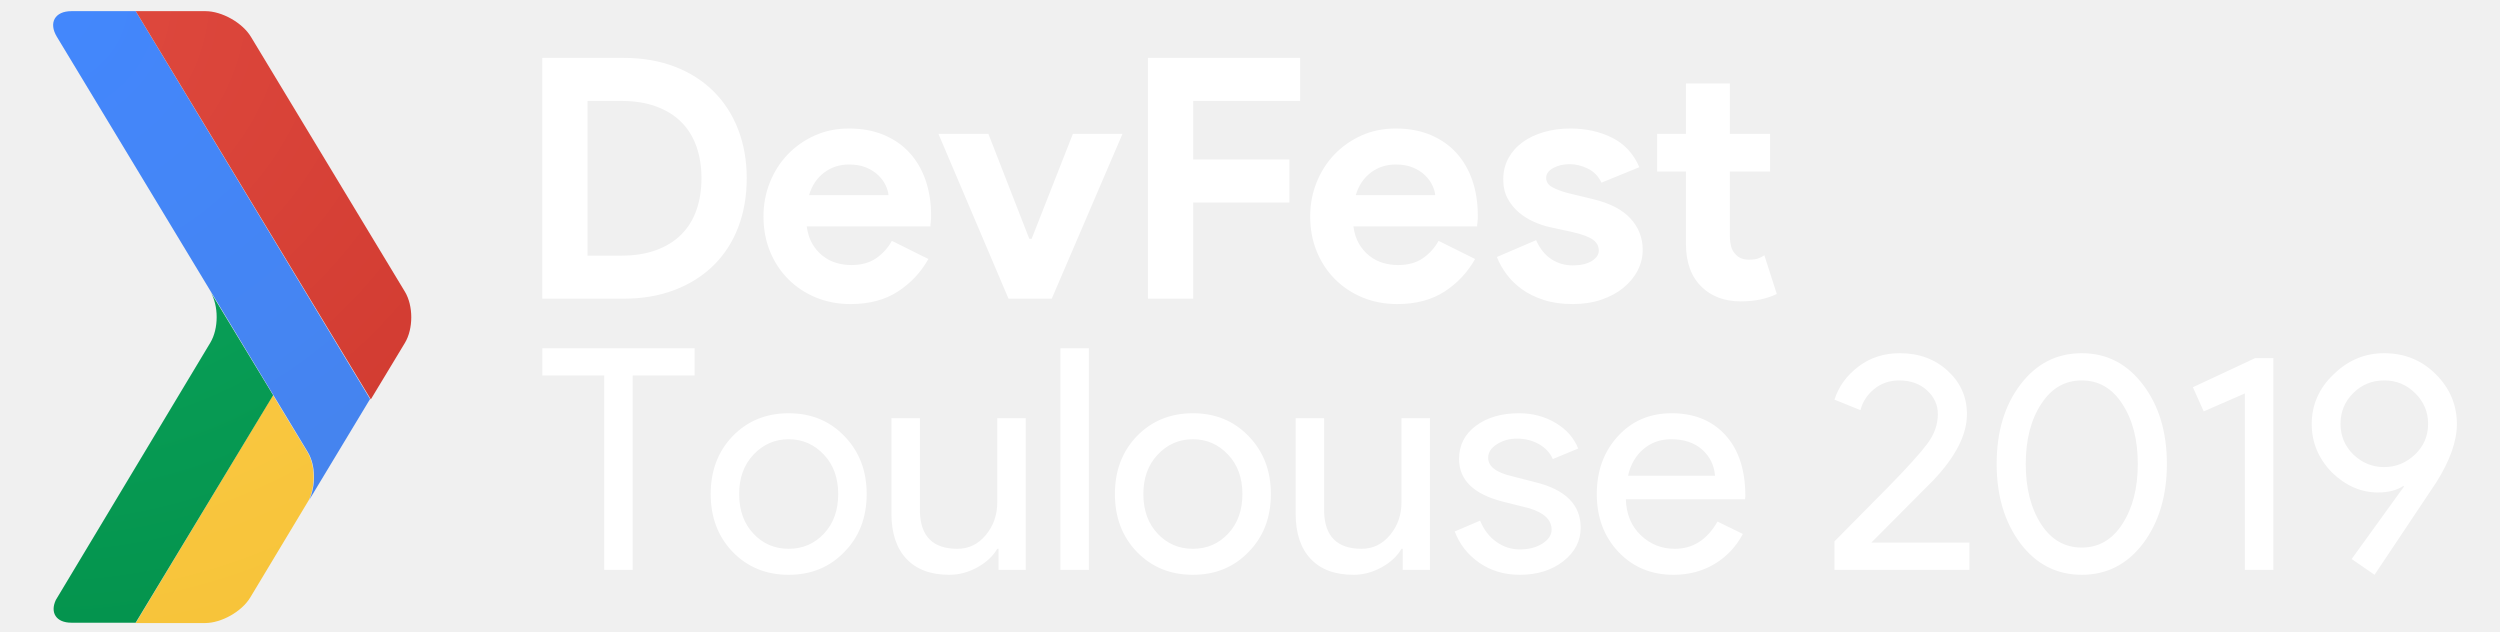
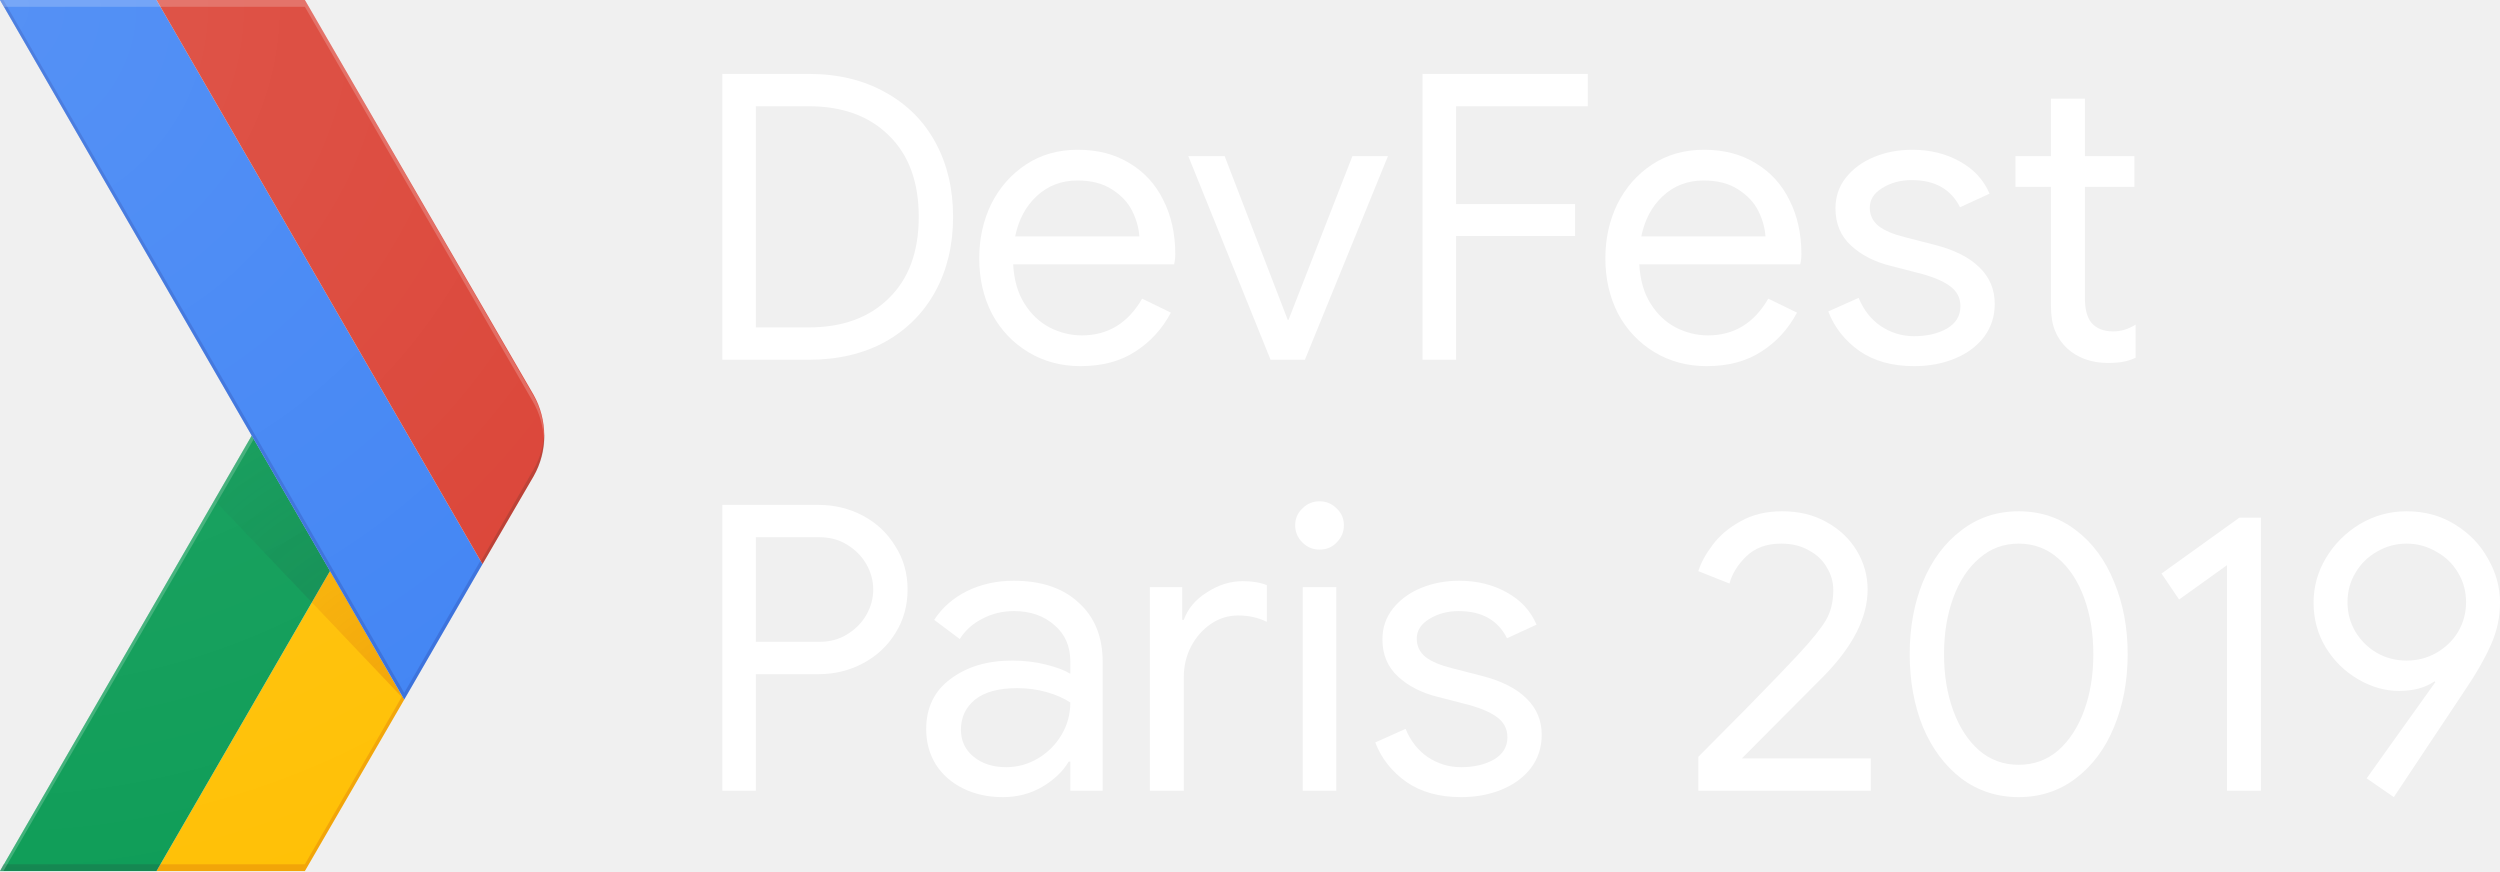
- <svg xmlns="http://www.w3.org/2000/svg" xmlns:xlink="http://www.w3.org/1999/xlink" height="500" width="1979">
-   <defs>
-     <radialGradient id="a" cx="-54.152%" cy="-174.153%" gradientTransform="matrix(1 0 0 .7807 0 -.382)" r="402.146%">
-       <stop offset="0" stop-color="#ffcd4d" />
-       <stop offset="1" stop-color="#f6c338" />
-     </radialGradient>
-     <path id="b" d="m108.75.444-108.672 180.418h54.884c12.989 0 29.127-9.11 35.828-20.294l46.23-76.882c5.456-11.282 5.269-27.681-.965-38.08l-27.306-45.163z" />
-     <radialGradient id="c" cx="-6.595%" cy="-88.351%" gradientTransform="matrix(1 0 0 .66295 0 -.298)" r="326.489%">
-       <stop offset="0" stop-color="#0da960" />
-       <stop offset="1" stop-color="#03914b" />
-     </radialGradient>
-     <path id="d" d="m124.482.227c6.71 11.126 6.71 29.341 0 40.508l-122.264 203.609c-4.72 10.062.188 18.04 12.32 18.04h50.842l108.862-180.108z" />
-     <radialGradient id="e" cx="-4.422%" cy="-2.563%" gradientTransform="matrix(1 0 0 .64807 0 -.009)" r="226.256%">
-       <stop offset="0" stop-color="#4387fd" />
-       <stop offset="1" stop-color="#4683ea" />
-     </radialGradient>
-     <path id="f" d="m14.544.828c-13.068 0-18.257 9.135-11.542 20.265l198.681 328.827c6.248 10.39 6.436 26.771.967 38.045l48.304-80.105-185.514-307.032z" />
-     <radialGradient id="g" cx="-35.161%" cy="-3.233%" gradientTransform="matrix(1 0 0 .70973 0 -.01)" r="261.045%">
-       <stop offset="0" stop-color="#e04a3f" />
-       <stop offset="1" stop-color="#cd372d" />
-     </radialGradient>
-     <path id="h" d="m213.155 222.884-121.888-201.772c-6.739-11.143-22.962-20.283-36.017-20.283h-55.14l186.08 307.305 26.967-44.672c6.744-11.188 6.744-29.436-.002-40.578z" />
-     <mask id="i" fill="#fff">
-       <use fill="none" xlink:href="#b" />
-     </mask>
-     <mask id="j" fill="#fff">
-       <use fill="none" xlink:href="#d" />
-     </mask>
-     <mask id="k" fill="#fff">
-       <use fill="none" xlink:href="#f" />
-     </mask>
-     <mask id="l" fill="#fff">
-       <use fill="none" xlink:href="#h" />
-     </mask>
-   </defs>
-   <g fill="none" fill-rule="evenodd">
-     <path d="m500.84 297.232v153.86h-22.54v-153.86h-49v-21.56h120.54v21.56zm61.74 93.835c0-18.457 5.797-33.728 17.394-45.815 11.76-12.087 26.542-18.13 44.345-18.13 17.804 0 32.503 6.043 44.1 18.13 11.76 12.087 17.64 27.358 17.64 45.815 0 18.62-5.88 33.892-17.64 45.815-11.597 12.087-26.296 18.13-44.1 18.13-17.803 0-32.585-6.043-44.345-18.13-11.597-12.087-17.395-27.358-17.395-45.815zm22.54 0c0 12.903 3.756 23.357 11.27 31.36 7.513 8.003 16.822 12.005 27.93 12.005 11.106 0 20.416-4.002 27.93-12.005 7.513-8.003 11.27-18.457 11.27-31.36 0-12.74-3.757-23.112-11.27-31.115-7.678-8.167-16.987-12.25-27.93-12.25-10.944 0-20.254 4.083-27.93 12.25-7.514 8.003-11.27 18.375-11.27 31.115zm226.87 60.025h-21.56v-16.66h-.98c-3.43 5.88-8.698 10.78-15.803 14.7s-14.496 5.88-22.173 5.88c-14.7 0-26.01-4.206-33.932-12.618-7.922-8.411-11.883-20.375-11.883-35.892v-75.46h22.54v73.99c.49 19.6 10.372 29.4 29.645 29.4 8.984 0 16.497-3.634 22.54-10.903 6.044-7.268 9.065-15.965 9.065-26.092v-66.395h22.54v120.05zm49.98-175.42v175.42h-22.54v-175.42zm20.58 115.395c0-18.457 5.797-33.728 17.394-45.815 11.76-12.087 26.542-18.13 44.345-18.13 17.804 0 32.503 6.043 44.1 18.13 11.76 12.087 17.64 27.358 17.64 45.815 0 18.62-5.88 33.892-17.64 45.815-11.597 12.087-26.296 18.13-44.1 18.13-17.803 0-32.585-6.043-44.345-18.13-11.597-12.087-17.395-27.358-17.395-45.815zm22.54 0c0 12.903 3.756 23.357 11.27 31.36 7.513 8.003 16.822 12.005 27.93 12.005 11.106 0 20.416-4.002 27.93-12.005 7.513-8.003 11.27-18.457 11.27-31.36 0-12.74-3.757-23.112-11.27-31.115-7.678-8.167-16.987-12.25-27.93-12.25-10.944 0-20.254 4.083-27.93 12.25-7.514 8.003-11.27 18.375-11.27 31.115zm226.87 60.025h-21.56v-16.66h-.98c-3.43 5.88-8.698 10.78-15.803 14.7s-14.496 5.88-22.173 5.88c-14.7 0-26.01-4.206-33.932-12.618-7.922-8.411-11.883-20.375-11.883-35.892v-75.46h22.54v73.99c.49 19.6 10.372 29.4 29.645 29.4 8.984 0 16.497-3.634 22.54-10.903 6.044-7.268 9.065-15.965 9.065-26.092v-66.395h22.54v120.05zm119.314-33.32c0 10.453-4.573 19.273-13.72 26.46s-20.661 10.78-34.545 10.78c-12.087 0-22.703-3.144-31.85-9.433-9.147-6.288-15.68-14.577-19.6-24.867l20.09-8.575c2.94 7.187 7.228 12.78 12.863 16.782s11.8 6.003 18.497 6.003c7.187 0 13.19-1.552 18.008-4.655s7.227-6.778 7.227-11.025c0-7.677-5.88-13.312-17.64-16.905l-20.58-5.145c-23.357-5.88-35.035-17.15-35.035-33.81 0-10.943 4.451-19.722 13.353-26.338 8.901-6.615 20.294-9.922 34.177-9.922 10.617 0 20.213 2.532 28.788 7.595s14.577 11.842 18.007 20.335l-20.09 8.33c-2.287-5.063-6.002-9.024-11.147-11.883-5.145-2.858-10.903-4.287-17.273-4.287-5.88 0-11.147 1.47-15.802 4.41s-6.983 6.533-6.983 10.78c0 6.86 6.452 11.76 19.355 14.7l18.13 4.655c23.847 5.88 35.77 17.885 35.77 36.015zm73.5 37.24c-17.64 0-32.176-6.043-43.61-18.13-11.433-12.087-17.15-27.358-17.15-45.815 0-18.293 5.553-33.524 16.66-45.693 11.107-12.168 25.317-18.252 42.63-18.252 17.804 0 31.973 5.757 42.508 17.272 10.535 11.516 15.802 27.645 15.802 48.388l-.245 2.45h-94.325c.327 11.76 4.247 21.233 11.76 28.42 7.514 7.187 16.497 10.78 26.95 10.78 14.374 0 25.643-7.187 33.81-21.56l20.09 9.8c-5.39 10.127-12.862 18.048-22.417 23.765s-20.376 8.575-32.463 8.575zm-36.015-78.4h68.845c-.653-8.33-4.042-15.23-10.167-20.703-6.125-5.471-14.333-8.207-24.623-8.207-8.493 0-15.802 2.613-21.927 7.84s-10.168 12.25-12.128 21.07zm270.235 52.92v21.56h-106.82v-22.54l43.365-43.855c14.537-14.863 24.582-26.01 30.135-33.443 5.554-7.431 8.33-15.23 8.33-23.397 0-7.35-2.858-13.638-8.575-18.865s-13.066-7.84-22.05-7.84c-7.677 0-14.291 2.287-19.845 6.86-5.553 4.573-9.146 10.127-10.78 16.66l-20.58-8.33c3.267-10.29 9.555-18.987 18.865-26.093 9.31-7.105 20.253-10.657 32.83-10.657 15.19 0 27.848 4.655 37.975 13.965s15.19 20.743 15.19 34.3c0 16.17-8.901 33.647-26.705 52.43l-49 49.245zm21.56-62.23c0-25.48 6.288-46.468 18.865-62.965s28.747-24.745 48.51-24.745c19.764 0 35.933 8.33 48.51 24.99 12.577 16.497 18.865 37.403 18.865 62.72 0 25.153-6.288 46.142-18.865 62.965-12.577 16.497-28.746 24.745-48.51 24.745-19.763 0-35.933-8.248-48.51-24.745-12.577-16.823-18.865-37.812-18.865-62.965zm111.72 0c0-19.273-4.083-35.117-12.25-47.53-8.003-12.413-18.701-18.62-32.095-18.62-13.393 0-24.091 6.207-32.095 18.62-8.167 12.413-12.25 28.257-12.25 47.53s4.083 35.198 12.25 47.775c8.004 12.25 18.702 18.375 32.095 18.375 13.394 0 24.092-6.207 32.095-18.62 8.167-12.577 12.25-28.42 12.25-47.53zm107.31-83.79v167.58h-22.54v-139.65l-32.585 14.21-8.575-19.11 49.245-23.03zm82.81 106.33c-13.393 0-25.561-5.308-36.505-15.925-10.617-10.943-15.925-23.683-15.925-38.22 0-15.19 5.717-28.257 17.15-39.2 11.434-11.27 24.827-16.905 40.18-16.905 16.17 0 29.808 5.553 40.915 16.66s16.66 24.255 16.66 39.445c0 13.557-5.471 28.992-16.415 46.305l-48.755 73.01-18.13-12.495 41.405-57.33-.49-.49c-5.227 3.43-11.923 5.145-20.09 5.145zm39.69-54.39c0-9.473-3.43-17.558-10.29-24.255-6.697-6.697-14.863-10.045-24.5-10.045s-17.803 3.348-24.5 10.045-10.045 14.782-10.045 24.255 3.348 17.558 10.045 24.255c7.024 6.697 15.19 10.045 24.5 10.045s17.477-3.348 24.5-10.045c6.86-6.533 10.29-14.618 10.29-24.255zm-1492.834-289.628h64.212c15.036 0 28.568 2.307 40.597 6.922s22.288 11.137 30.78 19.567c8.49 8.43 14.991 18.503 19.502 30.217 4.51 11.714 6.766 24.581 6.766 38.602 0 14.2-2.255 27.155-6.766 38.87-4.511 11.713-11.012 21.74-19.503 30.083-8.49 8.341-18.75 14.82-30.78 19.434-12.028 4.615-25.56 6.922-40.596 6.922h-64.213v-190.617zm62.62 156.54c10.436 0 19.635-1.464 27.595-4.393 7.96-2.928 14.594-7.055 19.9-12.379 5.307-5.325 9.287-11.758 11.94-19.301 2.654-7.543 3.981-15.93 3.981-25.159s-1.327-17.615-3.98-25.158c-2.654-7.543-6.634-13.977-11.94-19.301-5.307-5.325-11.94-9.451-19.901-12.38-7.96-2.928-17.159-4.392-27.595-4.392h-26.8v122.463zm243.052 2.662c-6.015 10.65-14.108 19.257-24.279 25.824s-22.598 9.85-37.28 9.85c-9.906 0-19.06-1.73-27.463-5.19-8.403-3.462-15.7-8.298-21.89-14.51-6.192-6.212-11.012-13.533-14.462-21.964-3.45-8.43-5.174-17.704-5.174-27.82 0-9.407 1.68-18.325 5.041-26.756 3.361-8.43 8.05-15.796 14.064-22.096 6.014-6.301 13.134-11.315 21.36-15.042 8.225-3.727 17.29-5.59 27.197-5.59 10.437 0 19.724 1.73 27.86 5.19 8.138 3.462 14.948 8.254 20.432 14.377s9.64 13.355 12.47 21.697c2.831 8.342 4.246 17.393 4.246 27.155v3.195a17.982 17.982 0 0 0 -.265 2.928 15.007 15.007 0 0 0 -.265 2.929h-97.911c.708 5.324 2.167 9.894 4.378 13.71s4.953 7.01 8.226 9.584c3.272 2.574 6.854 4.437 10.746 5.59a41.794 41.794 0 0 0 11.94 1.731c7.96 0 14.55-1.819 19.768-5.457 5.219-3.639 9.331-8.209 12.339-13.71zm-31.576-50.582c-.177-2.308-.929-4.881-2.255-7.72-1.327-2.84-3.273-5.503-5.838-7.988-2.565-2.484-5.749-4.525-9.552-6.123-3.803-1.597-8.358-2.396-13.665-2.396-7.43 0-13.975 2.13-19.635 6.39s-9.641 10.205-11.94 17.837zm39.536-48.453h39.536l32.371 83.062h1.858l32.637-83.062h39.27l-55.987 130.45h-34.229zm165.838-60.167h120.465v34.077h-84.645v46.323h76.153v34.076h-76.153v76.14h-35.82zm258.972 159.202c-6.014 10.65-14.107 19.257-24.278 25.824-10.172 6.567-22.598 9.85-37.28 9.85-9.907 0-19.06-1.73-27.463-5.19-8.403-3.462-15.7-8.298-21.891-14.51s-11.012-13.533-14.461-21.964c-3.45-8.43-5.174-17.704-5.174-27.82 0-9.407 1.68-18.325 5.041-26.756 3.361-8.43 8.049-15.796 14.063-22.096 6.015-6.301 13.135-11.315 21.36-15.042 8.226-3.727 17.292-5.59 27.198-5.59 10.437 0 19.723 1.73 27.86 5.19 8.138 3.462 14.948 8.254 20.432 14.377 5.483 6.123 9.64 13.355 12.47 21.697 2.831 8.342 4.246 17.393 4.246 27.155v3.195a17.982 17.982 0 0 0 -.265 2.928 15.007 15.007 0 0 0 -.265 2.929h-97.911c.707 5.324 2.167 9.894 4.378 13.71s4.953 7.01 8.225 9.584c3.273 2.574 6.855 4.437 10.747 5.59a41.794 41.794 0 0 0 11.94 1.731c7.96 0 14.55-1.819 19.768-5.457 5.218-3.639 9.331-8.209 12.338-13.71zm-31.575-50.582c-.177-2.308-.929-4.881-2.255-7.72-1.327-2.84-3.273-5.503-5.838-7.988-2.565-2.484-5.749-4.525-9.552-6.123-3.803-1.597-8.358-2.396-13.665-2.396-7.43 0-13.975 2.13-19.635 6.39-5.661 4.26-9.641 10.205-11.94 17.837zm108.79 86.256c-8.491 0-16.053-1.064-22.687-3.194s-12.383-4.925-17.247-8.386c-4.865-3.461-8.977-7.455-12.338-11.98-3.361-4.526-5.926-9.096-7.695-13.711l31.045-13.311c3.007 6.744 7.031 11.758 12.073 15.041 5.041 3.284 10.657 4.926 16.849 4.926 6.368 0 11.41-1.154 15.124-3.461 3.715-2.308 5.572-5.059 5.572-8.253 0-3.55-1.548-6.434-4.643-8.653-3.096-2.218-8.447-4.215-16.053-5.99l-18.309-3.993c-4.068-.887-8.27-2.307-12.604-4.26-4.333-1.952-8.27-4.437-11.807-7.454-3.538-3.017-6.457-6.655-8.756-10.915-2.3-4.26-3.45-9.23-3.45-14.909 0-6.39 1.371-12.068 4.113-17.038s6.5-9.185 11.277-12.646c4.776-3.46 10.392-6.123 16.849-7.986 6.457-1.864 13.4-2.796 20.83-2.796 12.382 0 23.438 2.44 33.167 7.321 9.73 4.881 16.893 12.646 21.492 23.295l-29.983 12.246c-2.477-5.147-6.103-8.874-10.879-11.181s-9.552-3.461-14.328-3.461c-4.953 0-9.287 1.02-13.002 3.062-3.715 2.04-5.572 4.659-5.572 7.853 0 3.017 1.548 5.413 4.643 7.188 3.096 1.775 7.297 3.372 12.604 4.792l19.9 4.792c13.268 3.195 23.13 8.298 29.586 15.308 6.457 7.01 9.685 15.308 9.685 24.892 0 5.68-1.327 11.093-3.98 16.24-2.654 5.147-6.413 9.717-11.277 13.71-4.865 3.994-10.702 7.144-17.513 9.452-6.81 2.307-14.372 3.46-22.686 3.46zm89.685-104.892h-22.82v-29.817h22.82v-39.934h34.76v39.934h31.84v29.817h-31.84v50.583c0 3.017.309 5.812.928 8.386.62 2.573 1.813 4.747 3.582 6.522 2.477 2.84 6.015 4.26 10.614 4.26 3.007 0 5.395-.31 7.164-.932a22.37 22.37 0 0 0 5.042-2.53l9.817 30.617c-4.068 1.952-8.446 3.416-13.134 4.392-4.688.977-9.862 1.465-15.523 1.465-6.545 0-12.426-1.02-17.645-3.062-5.218-2.041-9.596-4.836-13.134-8.386-8.314-7.987-12.471-19.346-12.471-34.077z" fill="#fff" />
-     <g fill-rule="nonzero">
-       <g transform="translate(107.35 312.344)">
-         <use fill="url(#a)" xlink:href="#b" />
-         <path d="m-230.173-67.407c14.495-11.339 38.141-35.58 44.596-76.593-10.603.013-18.588-7.973-18.588-17.822 0-9.85 7.985-17.836 17.832-17.836 9.848 0 17.832 7.987 17.832 17.836 0 5.8-2.804 10.986-7.089 14.243 13.906 12.163 55.224 44.02 115.64 52.745-8.676-60.445-40.538-101.785-52.7-115.695-3.257 4.285-8.442 7.09-14.242 7.09-9.847 0-17.832-7.986-17.832-17.835s7.985-17.835 17.832-17.835 17.832 7.986 17.832 17.835c40.992-5.7 65.228-29.35 76.565-43.848-6.337-2.735-10.786-9.054-10.786-16.395 0-9.85 7.984-17.835 17.832-17.835 9.947 0 17.931 7.986 17.931 17.835 0 7.34-4.448 13.66-10.785 16.395 11.336 14.497 35.573 38.148 76.577 44.602-.011-10.603 7.972-18.59 17.82-18.59 9.849 0 17.833 7.987 17.833 17.836s-7.984 17.835-17.832 17.835c-5.8 0-10.985-2.805-14.241-7.09-12.164 13.909-44.026 55.249-52.741 115.695 60.455-8.726 101.773-40.582 115.68-52.745-4.284-3.257-7.09-8.443-7.09-14.243 0-9.85 7.984-17.836 17.832-17.836 9.849 0 17.832 7.987 17.832 17.836s-7.983 17.835-17.832 17.835c5.7 41 29.345 65.24 43.841 76.58 2.733-6.338 9.052-10.787 16.393-10.787 9.846 0 17.832 7.985 17.832 17.834 0 9.85-7.986 17.835-17.832 17.835-7.341 0-13.66-4.449-16.393-10.787-14.496 11.338-38.14 35.58-44.595 76.592 10.603-.012 18.586 7.974 18.586 17.823 0 9.85-7.983 17.836-17.832 17.836-9.848 0-17.832-7.987-17.832-17.836 0-5.8 2.806-10.986 7.09-14.243-13.906-12.163-55.224-44.018-115.64-52.744 8.675 60.442 40.538 101.786 52.7 115.694 3.257-4.285 8.442-7.09 14.242-7.09 9.848 0 17.832 7.986 17.832 17.835s-7.984 17.835-17.832 17.835c-9.849 0-17.832-7.986-17.832-17.835-40.993 5.7-65.23 29.35-76.566 43.848 6.336 2.735 10.785 9.054 10.785 16.395 0 9.85-7.984 17.835-17.832 17.835-9.947 0-17.93-7.986-17.93-17.835 0-7.34 4.447-13.66 10.785-16.395-11.337-14.497-35.574-38.148-76.578-44.604.013 10.605-7.972 18.591-17.819 18.591s-17.832-7.986-17.832-17.835 7.985-17.835 17.832-17.835c5.8 0 10.985 2.805 14.241 7.09 12.163-13.908 44.025-55.252 52.74-115.694-60.454 8.727-101.772 40.581-115.679 52.744 4.285 3.257 7.09 8.443 7.09 14.243 0 9.85-7.985 17.836-17.833 17.836-9.847 0-17.832-7.987-17.832-17.836s7.985-17.835 17.832-17.835c-5.699-41-29.345-65.241-43.84-76.58-2.734 6.337-9.052 10.787-16.392 10.787-9.847 0-17.832-7.985-17.832-17.835s7.985-17.834 17.832-17.834c7.34 0 13.658 4.448 16.392 10.787zm59.691 60.95c40.282-33.959 103.125-41.589 134.532-43.221-1.836 31.454-9.498 94.158-43.392 134.378 0 0 28.383 6.373 53.952 33.977 25.6-27.617 53.93-33.977 53.93-33.977-33.892-40.22-41.554-102.924-43.204-134.389 31.22 1.644 94.064 9.274 134.347 43.231 0 0 6.362-28.347 33.91-53.905-27.537-25.488-33.91-53.897-33.91-53.897-40.283 33.957-103.126 41.587-134.534 43.22 1.837-31.452 9.499-94.158 43.393-134.378 0 0-28.331-6.36-53.88-33.9-25.622 27.528-54.004 33.9-54.004 33.9 33.893 40.22 41.556 102.927 43.206 134.39-31.222-1.644-94.064-9.275-134.346-43.232 0 0-6.362 28.347-33.911 53.9 27.546 25.543 33.911 53.902 33.911 53.902z" fill="#fff" mask="url(#i)" opacity=".5" />
-       </g>
-       <g transform="translate(42 230.552)">
-         <use fill="url(#c)" xlink:href="#d" />
-         <path d="m-165.274 14.539c14.52-11.319 38.208-35.52 44.674-76.46-10.621.012-18.62-7.961-18.62-17.793s7.999-17.805 17.863-17.805 17.863 7.973 17.863 17.805c0 5.79-2.81 10.968-7.101 14.219 13.93 12.142 55.32 43.944 115.842 52.654-8.69-60.34-40.608-101.61-52.793-115.496-3.262 4.278-8.456 7.078-14.266 7.078-9.864 0-17.863-7.972-17.863-17.804s7.999-17.805 17.863-17.805c9.865 0 17.863 7.973 17.863 17.805 41.064-5.69 65.343-29.3 76.7-43.773-6.348-2.73-10.805-9.039-10.805-16.367 0-9.832 7.998-17.805 17.863-17.805 9.965 0 17.962 7.973 17.962 17.805 0 7.328-4.455 13.636-10.804 16.367 11.356 14.472 35.635 38.082 76.712 44.525-.012-10.584 7.986-18.557 17.852-18.557 9.865 0 17.863 7.973 17.863 17.805s-7.998 17.804-17.863 17.804c-5.81 0-11.004-2.8-14.266-7.078-12.185 13.886-44.105 55.155-52.835 115.496 60.562-8.71 101.952-40.512 115.883-52.654-4.291-3.251-7.102-8.428-7.102-14.219 0-9.832 7.998-17.804 17.864-17.804 9.865 0 17.863 7.972 17.863 17.804s-7.998 17.805-17.863 17.805c5.71 40.929 29.396 65.128 43.917 76.448 2.738-6.327 9.068-10.769 16.422-10.769 9.863 0 17.863 7.972 17.863 17.804 0 9.833-8 17.804-17.863 17.804-7.354 0-13.684-4.44-16.422-10.768-14.521 11.318-38.207 35.519-44.674 76.46 10.622-.012 18.62 7.961 18.62 17.793s-7.998 17.805-17.863 17.805c-9.866 0-17.864-7.973-17.864-17.805 0-5.79 2.81-10.968 7.102-14.219-13.93-12.142-55.32-43.942-115.842-52.653 8.69 60.338 40.609 101.61 52.793 115.495 3.262-4.278 8.456-7.078 14.266-7.078 9.865 0 17.863 7.972 17.863 17.805 0 9.832-7.998 17.804-17.863 17.804-9.866 0-17.864-7.972-17.864-17.804-41.065 5.69-65.343 29.3-76.7 43.772 6.348 2.73 10.804 9.039 10.804 16.367 0 9.832-7.997 17.805-17.863 17.805-9.964 0-17.962-7.973-17.962-17.805 0-7.328 4.456-13.637 10.804-16.367-11.356-14.472-35.636-38.082-76.712-44.527.013 10.587-7.985 18.559-17.85 18.559-9.864 0-17.863-7.972-17.863-17.804 0-9.833 7.999-17.805 17.863-17.805 5.81 0 11.004 2.8 14.266 7.078 12.186-13.884 44.103-55.156 52.834-115.495-60.56 8.712-101.951 40.511-115.882 52.653 4.292 3.251 7.101 8.429 7.101 14.219 0 9.832-7.999 17.805-17.863 17.805s-17.863-7.973-17.863-17.805 7.999-17.805 17.863-17.805c-5.71-40.93-29.397-65.129-43.917-76.448-2.739 6.326-9.068 10.768-16.421 10.768-9.865 0-17.863-7.971-17.863-17.804 0-9.832 7.998-17.804 17.863-17.804 7.353 0 13.682 4.441 16.421 10.769zm59.795 60.845c40.354-33.899 103.307-41.516 134.769-43.145-1.84 31.399-9.515 93.996-43.468 134.146 0 0 28.432 6.362 54.046 33.919 25.645-27.57 54.026-33.92 54.026-33.92-33.953-40.15-41.628-102.746-43.282-134.157 31.276 1.64 94.23 9.258 134.583 43.157 0 0 6.373-28.299 33.97-53.813-27.586-25.444-33.97-53.805-33.97-53.805-40.353 33.9-103.307 41.517-134.769 43.146 1.84-31.397 9.515-93.996 43.468-134.146 0 0-28.38-6.35-53.974-33.843-25.667 27.48-54.098 33.843-54.098 33.843 33.952 40.15 41.628 102.749 43.281 134.158-31.276-1.641-94.228-9.259-134.582-43.158 0 0-6.373 28.299-33.97 53.809 27.594 25.498 33.97 53.809 33.97 53.809z" fill="#fff" mask="url(#j)" opacity=".5" />
-       </g>
-       <g transform="translate(42 8)">
-         <use fill="url(#e)" xlink:href="#f" />
-         <path d="m-165.345 237.01c14.526-11.327 38.224-35.547 44.693-76.52-10.626.012-18.628-7.967-18.628-17.807s8.002-17.818 17.871-17.818 17.87 7.979 17.87 17.818c0 5.795-2.81 10.977-7.104 14.23 13.937 12.152 55.344 43.98 115.892 52.696-8.694-60.388-40.625-101.69-52.815-115.587-3.264 4.281-8.46 7.084-14.272 7.084-9.87 0-17.871-7.979-17.871-17.819s8.002-17.818 17.87-17.818c9.87 0 17.872 7.979 17.872 17.818 41.08-5.695 65.37-29.323 76.731-43.806-6.35-2.734-10.809-9.046-10.809-16.38 0-9.84 8.001-17.82 17.871-17.82 9.969 0 17.97 7.98 17.97 17.82 0 7.334-4.458 13.646-10.809 16.38 11.361 14.483 35.65 38.111 76.745 44.56-.012-10.593 7.99-18.572 17.86-18.572 9.869 0 17.87 7.979 17.87 17.818 0 9.84-8.001 17.819-17.87 17.819-5.813 0-11.01-2.803-14.273-7.084-12.189 13.898-44.122 55.199-52.856 115.587 60.587-8.717 101.995-40.544 115.933-52.695-4.293-3.254-7.105-8.435-7.105-14.23 0-9.84 8.001-17.819 17.87-17.819 9.87 0 17.872 7.979 17.872 17.819s-8.001 17.818-17.871 17.818c5.713 40.962 29.408 65.18 43.937 76.509 2.738-6.332 9.071-10.778 16.428-10.778 9.868 0 17.87 7.978 17.87 17.818s-8.002 17.818-17.87 17.818c-7.357 0-13.69-4.444-16.428-10.777-14.529 11.328-38.224 35.547-44.694 76.52 10.627-.01 18.628 7.968 18.628 17.808s-8.001 17.818-17.871 17.818-17.871-7.978-17.871-17.818c0-5.795 2.812-10.976 7.105-14.23-13.937-12.152-55.345-43.977-115.892-52.695 8.693 60.385 40.626 101.69 52.815 115.586 3.264-4.281 8.46-7.084 14.272-7.084 9.87 0 17.871 7.98 17.871 17.819 0 9.84-8.001 17.818-17.87 17.818-9.87 0-17.872-7.978-17.872-17.818-41.082 5.695-65.37 29.323-76.733 43.807 6.35 2.732 10.81 9.046 10.81 16.38 0 9.84-8.002 17.819-17.872 17.819-9.969 0-17.97-7.98-17.97-17.819 0-7.334 4.458-13.648 10.81-16.38-11.363-14.484-35.653-38.113-76.745-44.563.013 10.595-7.99 18.573-17.858 18.573-9.87 0-17.871-7.978-17.871-17.818s8.002-17.819 17.87-17.819c5.813 0 11.01 2.803 14.273 7.084 12.19-13.895 44.12-55.2 52.855-115.586-60.587 8.719-101.995 40.543-115.932 52.695 4.294 3.254 7.105 8.435 7.105 14.23 0 9.84-8.002 17.818-17.871 17.818s-17.871-7.978-17.871-17.818 8.002-17.819 17.87-17.819c-5.71-40.962-29.409-65.18-43.935-76.509-2.74 6.332-9.072 10.777-16.428 10.777-9.869 0-17.87-7.977-17.87-17.818 0-9.84 8.001-17.818 17.87-17.818 7.356 0 13.688 4.445 16.428 10.777zm59.821 60.893c40.37-33.925 103.35-41.549 134.826-43.179-1.84 31.424-9.519 94.07-43.486 134.252 0 0 28.444 6.367 54.069 33.945 25.656-27.59 54.05-33.945 54.05-33.945-33.968-40.182-41.647-102.828-43.3-134.264 31.288 1.642 94.27 9.266 134.64 43.191 0 0 6.375-28.32 33.984-53.854-27.597-25.465-33.984-53.848-33.984-53.848-40.37 33.926-103.352 41.55-134.827 43.18 1.84-31.422 9.519-94.07 43.487-134.252 0 0-28.393-6.355-53.997-33.87-25.679 27.503-54.122 33.87-54.122 33.87 33.966 40.182 41.646 102.83 43.3 134.264-31.29-1.643-94.27-9.266-134.64-43.192 0 0-6.376 28.32-33.985 53.85 27.606 25.519 33.985 53.852 33.985 53.852z" fill="#fff" mask="url(#k)" opacity=".5" />
-       </g>
-       <g transform="translate(107.35 8)">
-         <use fill="url(#g)" xlink:href="#h" />
-         <path d="m-231.379 237.22c14.57-11.338 38.34-35.579 44.83-76.589-10.659.013-18.686-7.973-18.686-17.822 0-9.848 8.027-17.834 17.926-17.834s17.925 7.986 17.925 17.834c0 5.8-2.819 10.986-7.126 14.243 13.979 12.162 55.513 44.018 116.245 52.742-8.72-60.441-40.75-101.78-52.976-115.689-3.274 4.285-8.486 7.09-14.316 7.09-9.899 0-17.925-7.986-17.925-17.834 0-9.849 8.026-17.834 17.925-17.834 9.9 0 17.926 7.985 17.926 17.834 41.206-5.7 65.57-29.35 76.965-43.846-6.37-2.735-10.842-9.053-10.842-16.394 0-9.849 8.026-17.835 17.926-17.835 10 0 18.025 7.986 18.025 17.835 0 7.34-4.472 13.659-10.842 16.394 11.395 14.497 35.759 38.146 76.979 44.6-.012-10.603 8.014-18.588 17.913-18.588 9.9 0 17.926 7.985 17.926 17.834 0 9.848-8.026 17.834-17.926 17.834-5.83 0-11.042-2.805-14.315-7.09-12.226 13.91-44.257 55.248-53.018 115.69 60.773-8.726 102.307-40.58 116.287-52.743-4.306-3.257-7.127-8.442-7.127-14.242 0-9.849 8.026-17.835 17.926-17.835s17.925 7.986 17.925 17.835c0 9.848-8.026 17.834-17.925 17.834 5.73 40.998 29.498 65.237 44.07 76.576a17.96 17.96 0 0 1 16.479-10.787c9.898 0 17.925 7.985 17.925 17.833 0 9.85-8.027 17.835-17.925 17.835a17.958 17.958 0 0 1 -16.479-10.787c-14.572 11.338-38.34 35.578-44.83 76.588 10.66-.011 18.685 7.974 18.685 17.823 0 9.848-8.026 17.834-17.925 17.834-9.9 0-17.926-7.986-17.926-17.834 0-5.8 2.82-10.986 7.127-14.243-13.98-12.162-55.513-44.016-116.246-52.74 8.72 60.438 40.75 101.78 52.977 115.687 3.273-4.285 8.486-7.09 14.315-7.09 9.9 0 17.926 7.986 17.926 17.835 0 9.848-8.026 17.834-17.926 17.834s-17.925-7.986-17.925-17.834c-41.208 5.7-65.57 29.349-76.967 43.845 6.37 2.735 10.842 9.054 10.842 16.395 0 9.848-8.026 17.834-17.926 17.834-9.999 0-18.025-7.986-18.025-17.834 0-7.341 4.472-13.66 10.842-16.395-11.395-14.496-35.76-38.145-76.978-44.601.013 10.604-8.014 18.59-17.913 18.59s-17.925-7.986-17.925-17.834c0-9.849 8.026-17.835 17.925-17.835 5.83 0 11.042 2.805 14.316 7.09 12.227-13.907 44.256-55.25 53.016-115.688-60.771 8.726-102.305 40.58-116.285 52.741 4.307 3.257 7.126 8.443 7.126 14.243 0 9.848-8.026 17.834-17.925 17.834s-17.926-7.986-17.926-17.834c0-9.849 8.027-17.834 17.926-17.834-5.73-40.999-29.5-65.238-44.07-76.577a17.963 17.963 0 0 1 -16.478 10.787c-9.899 0-17.926-7.985-17.926-17.835 0-9.848 8.027-17.833 17.926-17.833 7.378 0 13.73 4.449 16.478 10.787zm60.004 60.946c40.493-33.955 103.665-41.585 135.237-43.217-1.846 31.452-9.548 94.153-43.62 134.37 0 0 28.532 6.373 54.235 33.976 25.735-27.616 54.213-33.975 54.213-33.975-34.07-40.218-41.772-102.92-43.43-134.383 31.384 1.644 94.557 9.274 135.05 43.23 0 0 6.396-28.346 34.089-53.903-27.682-25.487-34.088-53.895-34.088-53.895-40.494 33.956-103.667 41.586-135.238 43.218 1.846-31.45 9.548-94.153 43.62-134.37 0 0-28.48-6.361-54.162-33.9-25.757 27.527-54.287 33.9-54.287 33.9 34.07 40.217 41.773 102.92 43.432 134.382-31.386-1.644-94.557-9.274-135.05-43.23 0 0-6.396 28.346-34.09 53.898 27.691 25.541 34.09 53.9 34.09 53.9z" fill="#fff" mask="url(#l)" opacity=".5" />
+ <svg xmlns="http://www.w3.org/2000/svg" id="Layer_4" width="367.377" height="128" version="1.1">
+   <defs id="defs56" />
+   <style id="style2">.st0{fill:none}.st5{opacity:.2;enable-background:new}.st13,.st5{fill:#fff}</style>
+   <g id="XMLID_2_" transform="translate(-0.3)">
+     <g id="XMLID_3_">
+       <g id="XMLID_4_">
+         <path id="XMLID_33_" d="M 78.7,58 45.1,0 H 0.3 l 37,64 -37,64 H 45.1 L 78.6,70 c 2.2,-3.7 2.2,-8.3 0.1,-12 z" class="st0" style="fill:none" />
+         <path id="XMLID_32_" d="M 59.4,102.3 48.8,83.9 23.3,128 h 21.8 l 14.6,-25.2 z" style="fill:#ffc107" />
+         <path id="XMLID_31_" d="M 78.7,58 45.1,0 H 0.3 l 37,64 -37,64 H 45.1 L 78.6,70 c 2.2,-3.7 2.2,-8.3 0.1,-12 z" class="st0" style="fill:none" />
+         <path id="XMLID_30_" d="M 37.3,64 48.8,83.9 23.3,128 h -23 z" style="fill:#0f9d58" />
+         <path id="XMLID_29_" d="M 78.7,58 45.1,0 H 0.3 l 37,64 -37,64 H 45.1 L 78.6,70 c 2.2,-3.7 2.2,-8.3 0.1,-12 z" class="st0" style="fill:none" />
+         <path id="XMLID_28_" d="M 45.1,127 H 23.8 l -0.5,1 h 21.8 l 14.6,-25.2 -0.3,-0.5 z" style="opacity:0.2;fill:#bf360c" />
+         <path id="XMLID_27_" d="M 78.7,58 45.1,0 H 0.3 l 37,64 -37,64 H 45.1 L 78.6,70 c 2.2,-3.7 2.2,-8.3 0.1,-12 z" class="st0" style="fill:none" />
+         <path id="XMLID_26_" d="m 0.8,127 -0.5,1 h 23 l 0.5,-1 z" style="opacity:0.2;fill:#263238" />
+         <path id="XMLID_25_" d="M 78.7,58 45.1,0 H 0.3 l 37,64 -37,64 H 45.1 L 78.6,70 c 2.2,-3.7 2.2,-8.3 0.1,-12 z" class="st0" style="fill:none" />
+         <path id="XMLID_24_" d="M 0.3,128 H 0.8 L 37.6,64.5 37.3,64 Z" class="st5" style="opacity:0.2;fill:#ffffff;enable-background:new" />
+         <path id="XMLID_23_" d="M 78.7,58 45.1,0 H 0.3 l 37,64 -37,64 H 45.1 L 78.6,70 c 2.2,-3.7 2.2,-8.3 0.1,-12 z" class="st0" style="fill:none" />
+         <radialGradient id="XMLID_34_" cx="59.537" cy="27.626" r="44.264" gradientTransform="matrix(1,0,0,-1,0,130)" gradientUnits="userSpaceOnUse">
+           <stop offset="0" stop-color="#bf360c" stop-opacity=".2" id="stop15" />
+           <stop offset="1" stop-color="#bf360c" stop-opacity=".02" id="stop17" />
+         </radialGradient>
+         <path id="XMLID_22_" d="M 59.7,102.8 48.8,83.9 46.1,88.5 Z" style="fill:url(#XMLID_34_)" />
+         <path id="XMLID_21_" d="M 78.7,58 45.1,0 H 0.3 l 37,64 -37,64 H 45.1 L 78.6,70 c 2.2,-3.7 2.2,-8.3 0.1,-12 z" class="st0" style="fill:none" />
+         <radialGradient id="XMLID_35_" cx="59.411" cy="27.346" r="44.623" gradientTransform="matrix(1,0,0,-1,0,130)" gradientUnits="userSpaceOnUse">
+           <stop offset="0" stop-color="#263238" stop-opacity=".2" id="stop22" />
+           <stop offset="1" stop-color="#263238" stop-opacity=".02" id="stop24" />
+         </radialGradient>
+         <path id="XMLID_20_" d="M 46.1,88.5 48.8,83.9 37.3,64 31.8,73.5 Z" style="fill:url(#XMLID_35_)" />
+         <path id="XMLID_19_" d="M 78.7,58 45.1,0 H 0.3 l 37,64 -37,64 H 45.1 L 78.6,70 c 2.2,-3.7 2.2,-8.3 0.1,-12 z" class="st0" style="fill:none" />
+         <g id="XMLID_16_">
+           <g id="XMLID_17_">
+             <path id="XMLID_18_" d="M 23.3,0 H 0.3 L 59.7,102.8 71.2,82.9 Z" style="fill:#4285f4" />
+           </g>
+         </g>
+         <path id="XMLID_15_" d="M 78.7,58 45.1,0 H 0.3 l 37,64 -37,64 H 45.1 L 78.6,70 c 2.2,-3.7 2.2,-8.3 0.1,-12 z" class="st0" style="fill:none" />
+         <path id="XMLID_14_" d="m 78.7,70 c 2.1,-3.7 2.1,-8.3 0,-12 L 45.1,0 H 23.3 l 47.9,82.9 z" style="fill:#db4437" />
+         <path id="XMLID_13_" d="M 78.7,58 45.1,0 H 0.3 l 37,64 -37,64 H 45.1 L 78.6,70 c 2.2,-3.7 2.2,-8.3 0.1,-12 z" class="st0" style="fill:none" />
+         <path id="XMLID_12_" d="M 71.2,82.9 70.9,82.4 59.7,101.8 0.8,0 H 0.3 l 59.4,102.8 z" style="opacity:0.2;fill:#1a237e" />
+         <path id="XMLID_11_" d="M 78.7,58 45.1,0 H 0.3 l 37,64 -37,64 H 45.1 L 78.6,70 c 2.2,-3.7 2.2,-8.3 0.1,-12 z" class="st0" style="fill:none" />
+         <path id="XMLID_10_" d="m 45.1,1 33.5,58 c 1,1.7 1.5,3.6 1.6,5.5 C 80.3,62.3 79.8,60 78.6,58 L 45.1,0 H 0.3 l 0.6,1 z" class="st5" style="opacity:0.2;fill:#ffffff;enable-background:new" />
+         <path id="XMLID_9_" d="M 78.7,58 45.1,0 H 0.3 l 37,64 -37,64 H 45.1 L 78.6,70 c 2.2,-3.7 2.2,-8.3 0.1,-12 z" class="st0" style="fill:none" />
+         <path id="XMLID_8_" d="M 71.2,82.9 78.7,70 c 1.2,-2 1.7,-4.3 1.6,-6.5 -0.1,1.9 -0.6,3.8 -1.6,5.5 L 71,82.4 Z" style="opacity:0.2;fill:#3e2723" />
+         <path id="XMLID_6_" d="M 78.7,58 45.1,0 H 0.3 l 37,64 -37,64 H 45.1 L 78.6,70 c 2.2,-3.7 2.2,-8.3 0.1,-12 z" class="st0" style="fill:none" />
+         <radialGradient id="XMLID_36_" cx="-0.74" cy="129" r="134.35" gradientTransform="matrix(1,0,0,-1,0,130)" gradientUnits="userSpaceOnUse">
+           <stop offset="0" stop-color="#fff" stop-opacity=".1" id="stop41" />
+           <stop offset="1" stop-color="#fff" stop-opacity="0" id="stop43" />
+         </radialGradient>
+         <path id="XMLID_5_" d="M 78.7,58 45.1,0 H 0.3 l 37,64 -37,64 H 45.1 L 78.6,70 c 2.2,-3.7 2.2,-8.3 0.1,-12 z" style="fill:url(#XMLID_36_)" />
      </g>
    </g>
  </g>
+   <g aria-label="DevFest Paris 2019" style="font-style:normal;font-weight:normal;font-size:40px;line-height:1.25;font-family:sans-serif;letter-spacing:0px;word-spacing:5px;fill:#ffffff;fill-opacity:1;stroke:none" id="text870">
+     <path d="m 106.147,10.861 h 12.672 q 6.453,0 11.264,2.699 4.811,2.64 7.392,7.392 2.581,4.752 2.581,10.912 0,6.16 -2.581,10.912 -2.581,4.752 -7.392,7.451 -4.811,2.64 -11.264,2.64 h -12.672 z m 12.672,37.253 q 7.451,0 11.792,-4.283 4.4,-4.283 4.4,-11.968 0,-7.685 -4.4,-11.968 -4.341,-4.283 -11.792,-4.283 h -7.744 v 32.501 z" style="font-style:normal;font-variant:normal;font-weight:normal;font-stretch:normal;font-size:58.667px;font-family:'Google Sans';-inkscape-font-specification:'Google Sans, Normal';font-variant-ligatures:normal;font-variant-caps:normal;font-variant-numeric:normal;font-feature-settings:normal;text-align:start;writing-mode:lr-tb;text-anchor:start;fill:#ffffff" id="path877" />
+     <path d="m 158.801,53.805 q -4.283,0 -7.685,-2.053 -3.403,-2.053 -5.339,-5.632 -1.877,-3.637 -1.877,-8.155 0,-4.341 1.76,-7.979 1.819,-3.637 5.104,-5.808 3.285,-2.171 7.627,-2.171 4.4,0 7.627,1.995 3.227,1.936 4.928,5.397 1.76,3.461 1.76,7.92 0,0.88 -0.176,1.525 h -23.643 q 0.176,3.403 1.643,5.749 1.467,2.347 3.696,3.52 2.288,1.173 4.752,1.173 5.749,0 8.859,-5.397 l 4.224,2.053 q -1.936,3.637 -5.28,5.749 -3.285,2.112 -7.979,2.112 z m 8.624,-19.067 q -0.117,-1.877 -1.056,-3.755 -0.939,-1.877 -2.992,-3.168 -1.995,-1.291 -5.045,-1.291 -3.52,0 -5.984,2.288 -2.405,2.229 -3.168,5.925 z" style="font-style:normal;font-variant:normal;font-weight:normal;font-stretch:normal;font-size:58.667px;font-family:'Google Sans';-inkscape-font-specification:'Google Sans, Normal';font-variant-ligatures:normal;font-variant-caps:normal;font-variant-numeric:normal;font-feature-settings:normal;text-align:start;writing-mode:lr-tb;text-anchor:start;fill:#ffffff" id="path879" />
+     <path d="m 174.625,22.947 h 5.339 l 9.269,24.053 h 0.117 l 9.387,-24.053 h 5.221 L 191.756,52.867 h -5.045 z" style="font-style:normal;font-variant:normal;font-weight:normal;font-stretch:normal;font-size:58.667px;font-family:'Google Sans';-inkscape-font-specification:'Google Sans, Normal';font-variant-ligatures:normal;font-variant-caps:normal;font-variant-numeric:normal;font-feature-settings:normal;text-align:start;writing-mode:lr-tb;text-anchor:start;fill:#ffffff" id="path881" />
+     <path d="m 209.043,10.861 h 24.288 v 4.752 h -19.36 v 14.373 h 17.483 v 4.693 h -17.483 v 18.187 h -4.928 z" style="font-style:normal;font-variant:normal;font-weight:normal;font-stretch:normal;font-size:58.667px;font-family:'Google Sans';-inkscape-font-specification:'Google Sans, Normal';font-variant-ligatures:normal;font-variant-caps:normal;font-variant-numeric:normal;font-feature-settings:normal;text-align:start;writing-mode:lr-tb;text-anchor:start;fill:#ffffff" id="path883" />
+     <path d="m 250.811,53.805 q -4.283,0 -7.685,-2.053 -3.403,-2.053 -5.339,-5.632 -1.877,-3.637 -1.877,-8.155 0,-4.341 1.76,-7.979 1.819,-3.637 5.104,-5.808 3.285,-2.171 7.627,-2.171 4.4,0 7.627,1.995 3.227,1.936 4.928,5.397 1.76,3.461 1.76,7.92 0,0.88 -0.176,1.525 h -23.643 q 0.176,3.403 1.643,5.749 1.467,2.347 3.696,3.52 2.288,1.173 4.752,1.173 5.749,0 8.859,-5.397 l 4.224,2.053 q -1.936,3.637 -5.28,5.749 -3.285,2.112 -7.979,2.112 z m 8.624,-19.067 q -0.117,-1.877 -1.056,-3.755 -0.939,-1.877 -2.992,-3.168 -1.995,-1.291 -5.045,-1.291 -3.52,0 -5.984,2.288 -2.405,2.229 -3.168,5.925 z" style="font-style:normal;font-variant:normal;font-weight:normal;font-stretch:normal;font-size:58.667px;font-family:'Google Sans';-inkscape-font-specification:'Google Sans, Normal';font-variant-ligatures:normal;font-variant-caps:normal;font-variant-numeric:normal;font-feature-settings:normal;text-align:start;writing-mode:lr-tb;text-anchor:start;fill:#ffffff" id="path885" />
+     <path d="m 281.28,53.805 q -4.811,0 -8.037,-2.229 -3.227,-2.288 -4.576,-5.808 l 4.459,-1.995 q 1.115,2.699 3.285,4.165 2.229,1.467 4.869,1.467 2.816,0 4.811,-1.115 1.995,-1.173 1.995,-3.285 0,-1.877 -1.584,-2.992 -1.584,-1.173 -4.987,-1.995 l -3.637,-0.939 q -3.579,-0.88 -5.867,-2.992 -2.288,-2.112 -2.288,-5.456 0,-2.581 1.525,-4.517 1.584,-1.995 4.165,-3.051 2.581,-1.056 5.573,-1.056 3.931,0 6.981,1.701 3.109,1.701 4.4,4.752 l -4.341,1.995 q -1.995,-3.989 -7.099,-3.989 -2.464,0 -4.341,1.173 -1.819,1.115 -1.819,2.875 0,1.643 1.291,2.699 1.291,0.997 3.872,1.643 l 4.341,1.115 q 4.4,1.115 6.629,3.344 2.229,2.171 2.229,5.339 0,2.757 -1.584,4.869 -1.584,2.053 -4.283,3.168 -2.699,1.115 -5.984,1.115 z" style="font-style:normal;font-variant:normal;font-weight:normal;font-stretch:normal;font-size:58.667px;font-family:'Google Sans';-inkscape-font-specification:'Google Sans, Normal';font-variant-ligatures:normal;font-variant-caps:normal;font-variant-numeric:normal;font-feature-settings:normal;text-align:start;writing-mode:lr-tb;text-anchor:start;fill:#ffffff" id="path887" />
+     <path d="m 309.722,53.336 q -1.819,0 -3.403,-0.587 -1.525,-0.587 -2.581,-1.584 -1.173,-1.115 -1.76,-2.581 -0.587,-1.467 -0.587,-3.579 V 27.464 h -5.221 v -4.517 h 5.221 v -8.448 h 4.987 v 8.448 h 7.275 v 4.517 h -7.275 v 16.309 q 0,2.464 0.939,3.637 1.115,1.291 3.227,1.291 1.701,0 3.285,-0.997 v 4.869 q -0.88,0.411 -1.819,0.587 -0.88,0.176 -2.288,0.176 z" style="font-style:normal;font-variant:normal;font-weight:normal;font-stretch:normal;font-size:58.667px;font-family:'Google Sans';-inkscape-font-specification:'Google Sans, Normal';font-variant-ligatures:normal;font-variant-caps:normal;font-variant-numeric:normal;font-feature-settings:normal;text-align:start;writing-mode:lr-tb;text-anchor:start;fill:#ffffff" id="path889" />
+     <path d="m 106.147,74.195 h 14.139 q 3.52,0 6.512,1.584 2.992,1.584 4.752,4.459 1.819,2.816 1.819,6.395 0,3.579 -1.819,6.453 -1.76,2.816 -4.752,4.4 -2.992,1.584 -6.512,1.584 h -9.211 V 116.2 h -4.928 z m 14.256,20.123 q 2.347,0 4.107,-1.115 1.819,-1.115 2.816,-2.875 0.997,-1.76 0.997,-3.696 0,-1.936 -0.997,-3.696 -0.997,-1.76 -2.816,-2.875 -1.76,-1.115 -4.107,-1.115 h -9.328 v 15.371 z" style="font-style:normal;font-variant:normal;font-weight:normal;font-stretch:normal;font-size:58.667px;font-family:'Google Sans';-inkscape-font-specification:'Google Sans, Normal';font-variant-ligatures:normal;font-variant-caps:normal;font-variant-numeric:normal;font-feature-settings:normal;text-align:start;writing-mode:lr-tb;text-anchor:start;fill:#ffffff" id="path891" />
+     <path d="m 147.369,117.139 q -3.285,0 -5.867,-1.291 -2.581,-1.291 -3.989,-3.52 -1.408,-2.288 -1.408,-5.163 0,-4.752 3.579,-7.392 3.579,-2.699 9.035,-2.699 2.699,0 4.987,0.587 2.347,0.587 3.579,1.349 v -1.819 q 0,-3.344 -2.347,-5.339 -2.347,-2.053 -5.925,-2.053 -2.523,0 -4.635,1.115 -2.112,1.056 -3.344,2.992 l -3.755,-2.816 q 1.76,-2.699 4.811,-4.224 3.109,-1.525 6.864,-1.525 6.101,0 9.563,3.227 3.52,3.168 3.52,8.683 V 116.2 h -4.752 v -4.283 h -0.235 q -1.291,2.171 -3.872,3.696 -2.581,1.525 -5.808,1.525 z m 0.469,-4.4 q 2.523,0 4.693,-1.291 2.171,-1.291 3.461,-3.461 1.291,-2.171 1.291,-4.752 -1.408,-0.939 -3.461,-1.525 -2.053,-0.587 -4.341,-0.587 -4.107,0 -6.219,1.701 -2.053,1.701 -2.053,4.4 0,2.464 1.877,3.989 1.877,1.525 4.752,1.525 z" style="font-style:normal;font-variant:normal;font-weight:normal;font-stretch:normal;font-size:58.667px;font-family:'Google Sans';-inkscape-font-specification:'Google Sans, Normal';font-variant-ligatures:normal;font-variant-caps:normal;font-variant-numeric:normal;font-feature-settings:normal;text-align:start;writing-mode:lr-tb;text-anchor:start;fill:#ffffff" id="path893" />
+     <path d="m 168.973,86.28 h 4.752 v 4.811 h 0.235 q 0.88,-2.464 3.403,-4.048 2.523,-1.643 5.28,-1.643 2.053,0 3.52,0.587 v 5.397 q -1.877,-0.939 -4.224,-0.939 -2.171,0 -3.989,1.232 -1.819,1.232 -2.933,3.344 -1.056,2.053 -1.056,4.459 V 116.2 h -4.987 z" style="font-style:normal;font-variant:normal;font-weight:normal;font-stretch:normal;font-size:58.667px;font-family:'Google Sans';-inkscape-font-specification:'Google Sans, Normal';font-variant-ligatures:normal;font-variant-caps:normal;font-variant-numeric:normal;font-feature-settings:normal;text-align:start;writing-mode:lr-tb;text-anchor:start;fill:#ffffff" id="path895" />
+     <path d="m 193.906,80.765 q -1.467,0 -2.523,-1.056 -1.056,-1.056 -1.056,-2.523 0,-1.467 1.056,-2.464 1.056,-1.056 2.523,-1.056 1.467,0 2.523,1.056 1.056,0.997 1.056,2.464 0,1.467 -1.056,2.523 -0.997,1.056 -2.523,1.056 z m -2.464,5.515 h 4.928 V 116.2 h -4.928 z" style="font-style:normal;font-variant:normal;font-weight:normal;font-stretch:normal;font-size:58.667px;font-family:'Google Sans';-inkscape-font-specification:'Google Sans, Normal';font-variant-ligatures:normal;font-variant-caps:normal;font-variant-numeric:normal;font-feature-settings:normal;text-align:start;writing-mode:lr-tb;text-anchor:start;fill:#ffffff" id="path897" />
+     <path d="m 214.707,117.139 q -4.811,0 -8.037,-2.229 -3.227,-2.288 -4.576,-5.808 l 4.459,-1.995 q 1.115,2.699 3.285,4.165 2.229,1.467 4.869,1.467 2.816,0 4.811,-1.115 1.995,-1.173 1.995,-3.285 0,-1.877 -1.584,-2.992 -1.584,-1.173 -4.987,-1.995 l -3.637,-0.939 q -3.579,-0.88 -5.867,-2.992 -2.288,-2.112 -2.288,-5.456 0,-2.581 1.525,-4.517 1.584,-1.995 4.165,-3.051 2.581,-1.056 5.573,-1.056 3.931,0 6.981,1.701 3.109,1.701 4.4,4.752 l -4.341,1.995 q -1.995,-3.989 -7.099,-3.989 -2.464,0 -4.341,1.173 -1.819,1.115 -1.819,2.875 0,1.643 1.291,2.699 1.291,0.997 3.872,1.643 l 4.341,1.115 q 4.4,1.115 6.629,3.344 2.229,2.171 2.229,5.339 0,2.757 -1.584,4.869 -1.584,2.053 -4.283,3.168 -2.699,1.115 -5.984,1.115 z" style="font-style:normal;font-variant:normal;font-weight:normal;font-stretch:normal;font-size:58.667px;font-family:'Google Sans';-inkscape-font-specification:'Google Sans, Normal';font-variant-ligatures:normal;font-variant-caps:normal;font-variant-numeric:normal;font-feature-settings:normal;text-align:start;writing-mode:lr-tb;text-anchor:start;fill:#ffffff" id="path899" />
+     <path d="m 249.573,111.213 q 1.819,-1.819 7.216,-7.275 5.397,-5.515 7.509,-7.803 2.992,-3.227 4.048,-5.045 1.056,-1.819 1.056,-4.4 0,-1.76 -0.939,-3.285 -0.88,-1.584 -2.64,-2.523 -1.701,-0.997 -4.107,-0.997 -3.168,0 -5.104,1.877 -1.877,1.819 -2.464,3.989 l -4.576,-1.819 q 0.587,-1.877 2.112,-3.872 1.525,-2.053 4.107,-3.461 2.581,-1.467 6.101,-1.467 3.696,0 6.512,1.584 2.875,1.584 4.459,4.224 1.584,2.64 1.584,5.691 0,6.16 -6.453,12.731 L 255.968,111.448 h 18.949 v 4.752 h -25.344 z" style="font-style:normal;font-variant:normal;font-weight:normal;font-stretch:normal;font-size:58.667px;font-family:'Google Sans';-inkscape-font-specification:'Google Sans, Normal';font-variant-ligatures:normal;font-variant-caps:normal;font-variant-numeric:normal;font-feature-settings:normal;text-align:start;writing-mode:lr-tb;text-anchor:start;fill:#ffffff" id="path901" />
+     <path d="m 296.647,117.139 q -4.752,0 -8.448,-2.757 -3.637,-2.816 -5.632,-7.568 -1.936,-4.811 -1.936,-10.677 0,-5.867 1.936,-10.619 1.995,-4.811 5.632,-7.568 3.637,-2.816 8.448,-2.816 4.811,0 8.448,2.816 3.637,2.757 5.573,7.568 1.995,4.752 1.995,10.619 0,5.867 -1.995,10.677 -1.936,4.752 -5.632,7.568 -3.637,2.757 -8.389,2.757 z m 0,-4.752 q 3.344,0 5.808,-2.112 2.464,-2.171 3.813,-5.867 1.349,-3.696 1.349,-8.272 0,-4.576 -1.349,-8.272 -1.349,-3.696 -3.813,-5.808 -2.464,-2.171 -5.808,-2.171 -3.344,0 -5.808,2.171 -2.464,2.112 -3.813,5.808 -1.349,3.696 -1.349,8.272 0,4.576 1.349,8.272 1.349,3.696 3.813,5.867 2.464,2.112 5.808,2.112 z" style="font-style:normal;font-variant:normal;font-weight:normal;font-stretch:normal;font-size:58.667px;font-family:'Google Sans';-inkscape-font-specification:'Google Sans, Normal';font-variant-ligatures:normal;font-variant-caps:normal;font-variant-numeric:normal;font-feature-settings:normal;text-align:start;writing-mode:lr-tb;text-anchor:start;fill:#ffffff" id="path903" />
+     <path d="m 327.257,83.053 -7.04,5.045 -2.581,-3.813 11.44,-8.213 h 3.168 V 116.2 h -4.987 z" style="font-style:normal;font-variant:normal;font-weight:normal;font-stretch:normal;font-size:58.667px;font-family:'Google Sans';-inkscape-font-specification:'Google Sans, Normal';font-variant-ligatures:normal;font-variant-caps:normal;font-variant-numeric:normal;font-feature-settings:normal;text-align:start;writing-mode:lr-tb;text-anchor:start;fill:#ffffff" id="path905" />
+     <path d="m 347.782,114.381 10.091,-14.139 -0.117,-0.117 q -2.053,1.408 -5.221,1.408 -3.051,0 -5.984,-1.701 -2.933,-1.701 -4.752,-4.635 -1.819,-2.992 -1.819,-6.629 0,-3.52 1.819,-6.571 1.877,-3.109 4.987,-4.987 3.168,-1.877 6.864,-1.877 3.989,0 7.099,1.936 3.168,1.936 4.869,5.045 1.76,3.051 1.76,6.453 0,3.227 -1.349,6.219 -1.291,2.933 -3.755,6.571 l -10.501,15.781 z m 5.867,-17.307 q 2.347,0 4.341,-1.115 2.053,-1.173 3.227,-3.109 1.173,-1.995 1.173,-4.341 0,-2.405 -1.173,-4.341 -1.173,-1.995 -3.227,-3.109 -1.995,-1.173 -4.341,-1.173 -2.347,0 -4.341,1.173 -1.995,1.115 -3.168,3.109 -1.173,1.936 -1.173,4.341 0,2.347 1.173,4.341 1.173,1.936 3.168,3.109 1.995,1.115 4.341,1.115 z" style="font-style:normal;font-variant:normal;font-weight:normal;font-stretch:normal;font-size:58.667px;font-family:'Google Sans';-inkscape-font-specification:'Google Sans, Normal';font-variant-ligatures:normal;font-variant-caps:normal;font-variant-numeric:normal;font-feature-settings:normal;text-align:start;writing-mode:lr-tb;text-anchor:start;fill:#ffffff" id="path907" />
+   </g>
</svg>
